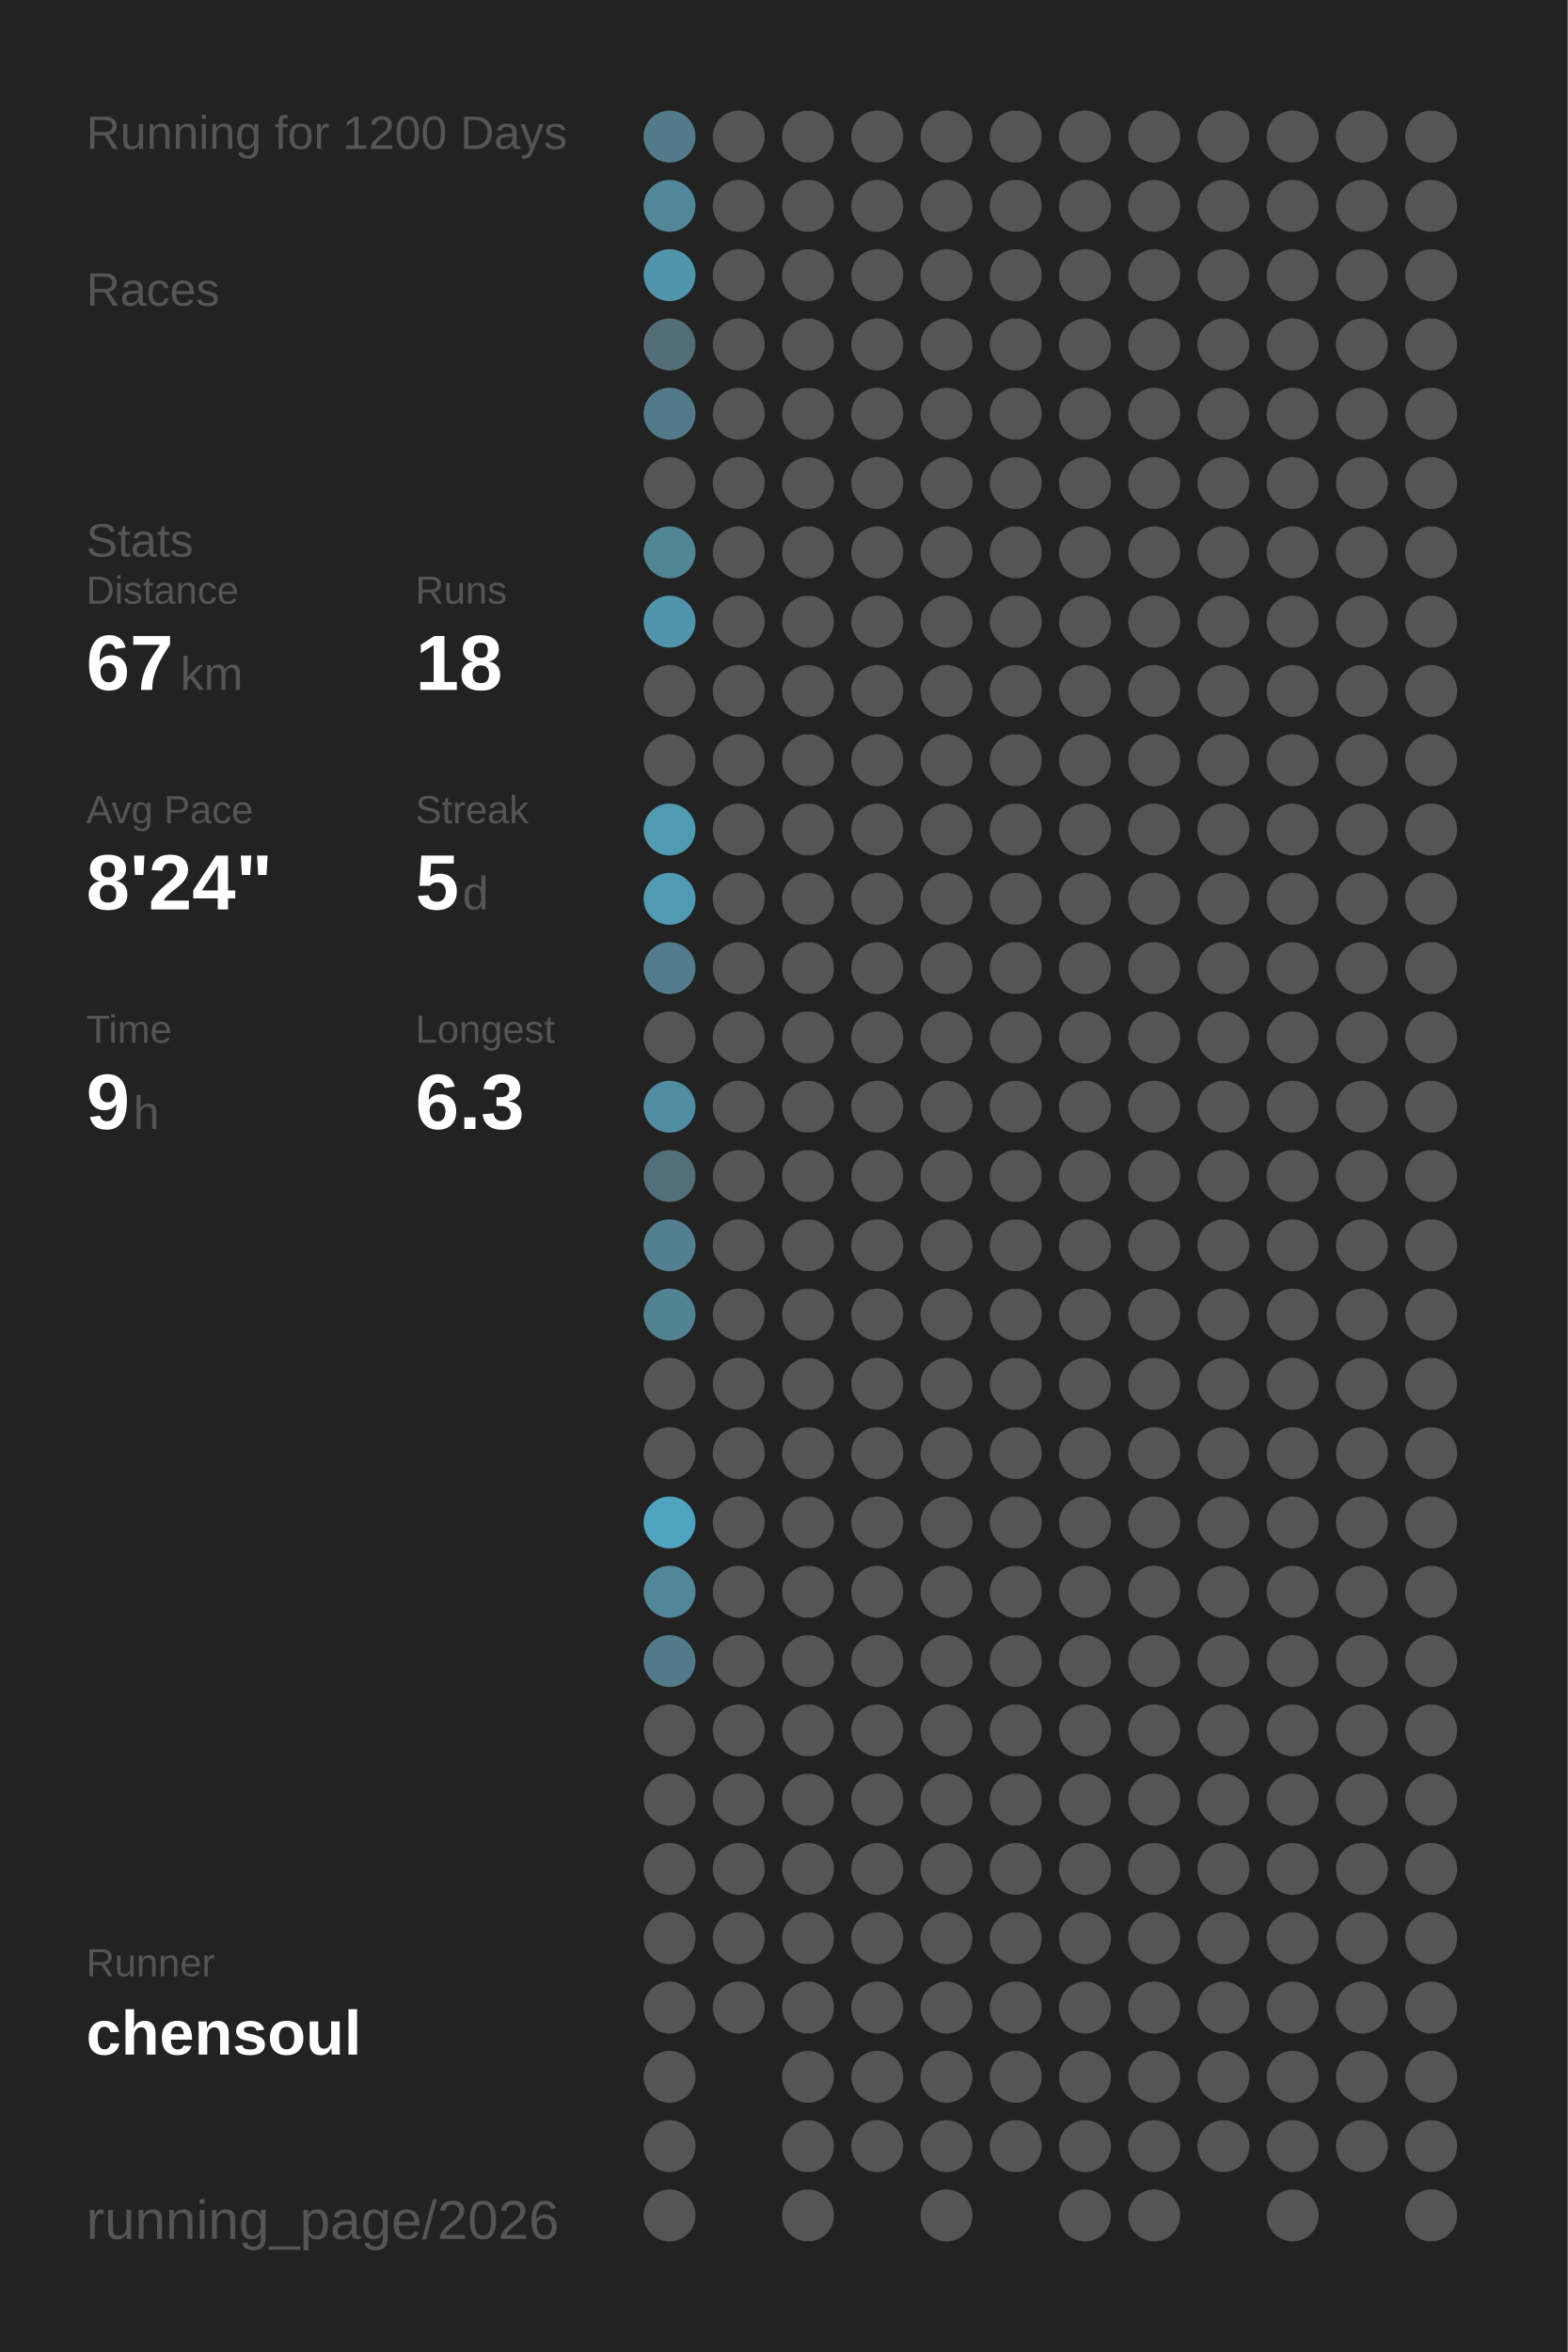
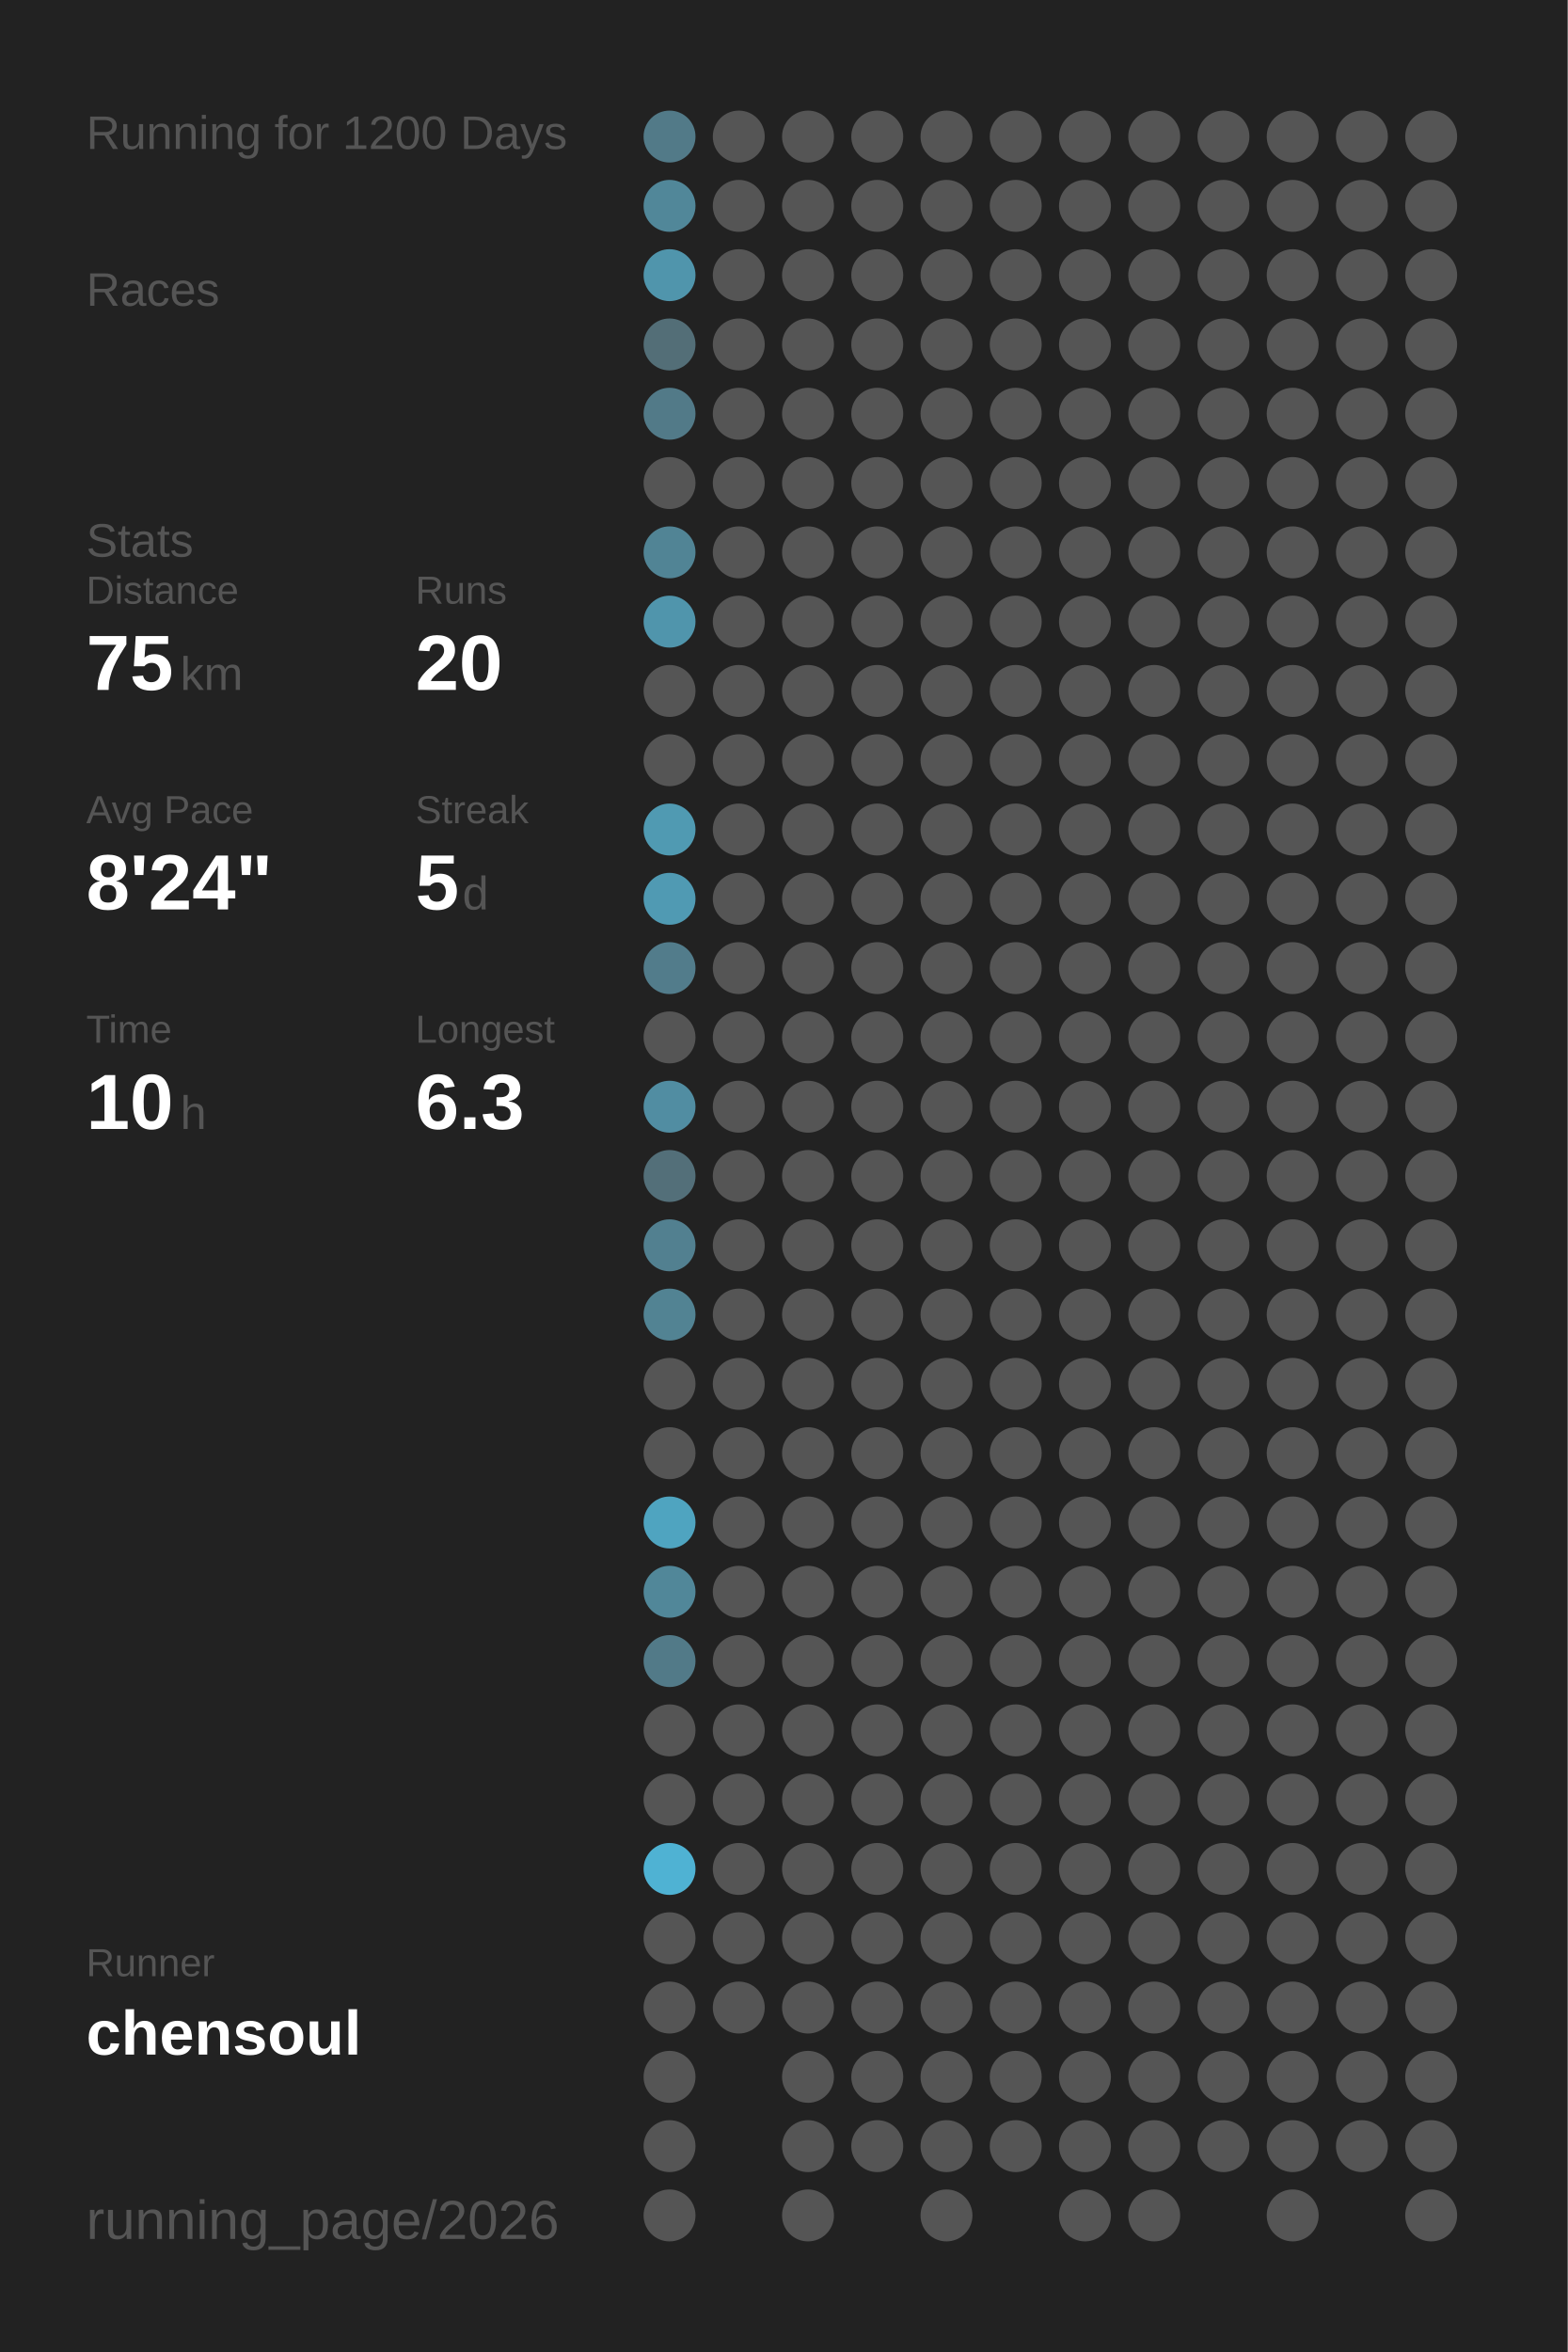
<svg xmlns="http://www.w3.org/2000/svg" baseProfile="full" height="300mm" version="1.1" viewBox="0,0,200,300" width="200mm">
  <defs />
  <rect fill="#222222" height="300" width="200" x="0" y="0" />
  <text fill="#555555" style="font-size:6px; font-family:Arial;" x="11" y="19">Running for 1200 Days</text>
  <text fill="#555555" style="font-size:6px; font-family:Arial;" x="11" y="39">Races</text>
  <text fill="#555555" style="font-size:6px; font-family:Arial;" x="11" y="71">Stats</text>
  <text fill="#555555" style="font-size:5px; font-family:Arial;" x="11" y="77">Distance</text>
-   <text fill="#FFFFFF" style="font-size:10px; font-family:Arial; font-weight:bold;" x="11" y="88">67</text>
+   <text fill="#FFFFFF" style="font-size:10px; font-family:Arial; font-weight:bold;" x="11" y="88">75</text>
  <text fill="#555555" style="font-size:6px; font-family:Arial;" x="23" y="88">km</text>
  <text fill="#555555" style="font-size:5px; font-family:Arial;" x="53" y="77">Runs</text>
-   <text fill="#FFFFFF" style="font-size:10px; font-family:Arial; font-weight:bold;" x="53" y="88">18</text>
+   <text fill="#FFFFFF" style="font-size:10px; font-family:Arial; font-weight:bold;" x="53" y="88">20</text>
  <text fill="#555555" style="font-size:5px; font-family:Arial;" x="11" y="105">Avg Pace</text>
  <text fill="#FFFFFF" style="font-size:10px; font-family:Arial; font-weight:bold;" x="11" y="116">8'24"</text>
  <text fill="#555555" style="font-size:5px; font-family:Arial;" x="53" y="105">Streak</text>
  <text fill="#FFFFFF" style="font-size:10px; font-family:Arial; font-weight:bold;" x="53" y="116">5</text>
  <text fill="#555555" style="font-size:6px; font-family:Arial;" x="59" y="116">d</text>
  <text fill="#555555" style="font-size:5px; font-family:Arial;" x="11" y="133">Time</text>
-   <text fill="#FFFFFF" style="font-size:10px; font-family:Arial; font-weight:bold;" x="11" y="144">9</text>
-   <text fill="#555555" style="font-size:6px; font-family:Arial;" x="17" y="144">h</text>
+   <text fill="#FFFFFF" style="font-size:10px; font-family:Arial; font-weight:bold;" x="11" y="144">10</text>
+   <text fill="#555555" style="font-size:6px; font-family:Arial;" x="23" y="144">h</text>
  <text fill="#555555" style="font-size:5px; font-family:Arial;" x="53" y="133">Longest</text>
  <text fill="#FFFFFF" style="font-size:10px; font-family:Arial; font-weight:bold;" x="53" y="144">6.3</text>
  <text fill="#555555" style="font-size:5px; font-family:Arial;" x="11" y="252.065">Runner</text>
  <text fill="#FFFFFF" style="font-size:8px; font-family:Arial; font-weight:bold;" x="11" y="262.065">chensoul</text>
  <text fill="#555555" style="font-size:7px; font-family:Arial;" x="11" y="285.581">running_page/2026</text>
  <circle cx="85.417" cy="17.419" fill="#527a88" r="3.312" />
  <circle cx="85.417" cy="26.258" fill="#518799" r="3.312" />
  <circle cx="85.417" cy="35.097" fill="#5095ac" r="3.312" />
  <circle cx="85.417" cy="43.935" fill="#536e77" r="3.312" />
  <circle cx="85.417" cy="52.774" fill="#527a88" r="3.312" />
  <circle cx="85.417" cy="61.613" fill="#555555" r="3.312" />
  <circle cx="85.417" cy="70.452" fill="#518495" r="3.312" />
  <circle cx="85.417" cy="79.29" fill="#5095ac" r="3.312" />
  <circle cx="85.417" cy="88.129" fill="#555555" r="3.312" />
  <circle cx="85.417" cy="96.968" fill="#555555" r="3.312" />
  <circle cx="85.417" cy="105.806" fill="#509ab2" r="3.312" />
  <circle cx="85.417" cy="114.645" fill="#509ab3" r="3.312" />
  <circle cx="85.417" cy="123.484" fill="#527c8b" r="3.312" />
  <circle cx="85.417" cy="132.323" fill="#555555" r="3.312" />
  <circle cx="85.417" cy="141.161" fill="#518da2" r="3.312" />
  <circle cx="85.417" cy="150" fill="#536f79" r="3.312" />
  <circle cx="85.417" cy="158.839" fill="#528090" r="3.312" />
  <circle cx="85.417" cy="167.677" fill="#528393" r="3.312" />
  <circle cx="85.417" cy="176.516" fill="#555555" r="3.312" />
  <circle cx="85.417" cy="185.355" fill="#555555" r="3.312" />
  <circle cx="85.417" cy="194.194" fill="#4fa4c0" r="3.312" />
  <circle cx="85.417" cy="203.032" fill="#518799" r="3.312" />
  <circle cx="85.417" cy="211.871" fill="#527a88" r="3.312" />
  <circle cx="85.417" cy="220.71" fill="#555555" r="3.312" />
  <circle cx="85.417" cy="229.548" fill="#555555" r="3.312" />
-   <circle cx="85.417" cy="238.387" fill="#555555" r="3.312" />
+   <circle cx="85.417" cy="238.387" fill="#4fb2d3" r="3.312" />
  <circle cx="85.417" cy="247.226" fill="#555555" r="3.312" />
  <circle cx="85.417" cy="256.065" fill="#555555" r="3.312" />
  <circle cx="85.417" cy="264.903" fill="#555555" r="3.312" />
  <circle cx="85.417" cy="273.742" fill="#555555" r="3.312" />
  <circle cx="85.417" cy="282.581" fill="#555555" r="3.312" />
  <circle cx="94.25" cy="17.419" fill="#555555" r="3.312" />
  <circle cx="94.25" cy="26.258" fill="#555555" r="3.312" />
  <circle cx="94.25" cy="35.097" fill="#555555" r="3.312" />
  <circle cx="94.25" cy="43.935" fill="#555555" r="3.312" />
  <circle cx="94.25" cy="52.774" fill="#555555" r="3.312" />
  <circle cx="94.25" cy="61.613" fill="#555555" r="3.312" />
  <circle cx="94.25" cy="70.452" fill="#555555" r="3.312" />
  <circle cx="94.25" cy="79.29" fill="#555555" r="3.312" />
  <circle cx="94.25" cy="88.129" fill="#555555" r="3.312" />
  <circle cx="94.25" cy="96.968" fill="#555555" r="3.312" />
  <circle cx="94.25" cy="105.806" fill="#555555" r="3.312" />
  <circle cx="94.25" cy="114.645" fill="#555555" r="3.312" />
  <circle cx="94.25" cy="123.484" fill="#555555" r="3.312" />
  <circle cx="94.25" cy="132.323" fill="#555555" r="3.312" />
  <circle cx="94.25" cy="141.161" fill="#555555" r="3.312" />
  <circle cx="94.25" cy="150" fill="#555555" r="3.312" />
  <circle cx="94.25" cy="158.839" fill="#555555" r="3.312" />
  <circle cx="94.25" cy="167.677" fill="#555555" r="3.312" />
  <circle cx="94.25" cy="176.516" fill="#555555" r="3.312" />
  <circle cx="94.25" cy="185.355" fill="#555555" r="3.312" />
  <circle cx="94.25" cy="194.194" fill="#555555" r="3.312" />
  <circle cx="94.25" cy="203.032" fill="#555555" r="3.312" />
  <circle cx="94.25" cy="211.871" fill="#555555" r="3.312" />
  <circle cx="94.25" cy="220.71" fill="#555555" r="3.312" />
  <circle cx="94.25" cy="229.548" fill="#555555" r="3.312" />
  <circle cx="94.25" cy="238.387" fill="#555555" r="3.312" />
  <circle cx="94.25" cy="247.226" fill="#555555" r="3.312" />
  <circle cx="94.25" cy="256.065" fill="#555555" r="3.312" />
  <circle cx="103.083" cy="17.419" fill="#555555" r="3.312" />
  <circle cx="103.083" cy="26.258" fill="#555555" r="3.312" />
  <circle cx="103.083" cy="35.097" fill="#555555" r="3.312" />
  <circle cx="103.083" cy="43.935" fill="#555555" r="3.312" />
  <circle cx="103.083" cy="52.774" fill="#555555" r="3.312" />
  <circle cx="103.083" cy="61.613" fill="#555555" r="3.312" />
  <circle cx="103.083" cy="70.452" fill="#555555" r="3.312" />
  <circle cx="103.083" cy="79.29" fill="#555555" r="3.312" />
  <circle cx="103.083" cy="88.129" fill="#555555" r="3.312" />
  <circle cx="103.083" cy="96.968" fill="#555555" r="3.312" />
  <circle cx="103.083" cy="105.806" fill="#555555" r="3.312" />
  <circle cx="103.083" cy="114.645" fill="#555555" r="3.312" />
  <circle cx="103.083" cy="123.484" fill="#555555" r="3.312" />
  <circle cx="103.083" cy="132.323" fill="#555555" r="3.312" />
  <circle cx="103.083" cy="141.161" fill="#555555" r="3.312" />
  <circle cx="103.083" cy="150" fill="#555555" r="3.312" />
  <circle cx="103.083" cy="158.839" fill="#555555" r="3.312" />
  <circle cx="103.083" cy="167.677" fill="#555555" r="3.312" />
  <circle cx="103.083" cy="176.516" fill="#555555" r="3.312" />
  <circle cx="103.083" cy="185.355" fill="#555555" r="3.312" />
  <circle cx="103.083" cy="194.194" fill="#555555" r="3.312" />
  <circle cx="103.083" cy="203.032" fill="#555555" r="3.312" />
  <circle cx="103.083" cy="211.871" fill="#555555" r="3.312" />
  <circle cx="103.083" cy="220.71" fill="#555555" r="3.312" />
  <circle cx="103.083" cy="229.548" fill="#555555" r="3.312" />
  <circle cx="103.083" cy="238.387" fill="#555555" r="3.312" />
  <circle cx="103.083" cy="247.226" fill="#555555" r="3.312" />
  <circle cx="103.083" cy="256.065" fill="#555555" r="3.312" />
  <circle cx="103.083" cy="264.903" fill="#555555" r="3.312" />
  <circle cx="103.083" cy="273.742" fill="#555555" r="3.312" />
  <circle cx="103.083" cy="282.581" fill="#555555" r="3.312" />
  <circle cx="111.917" cy="17.419" fill="#555555" r="3.312" />
  <circle cx="111.917" cy="26.258" fill="#555555" r="3.312" />
  <circle cx="111.917" cy="35.097" fill="#555555" r="3.312" />
  <circle cx="111.917" cy="43.935" fill="#555555" r="3.312" />
  <circle cx="111.917" cy="52.774" fill="#555555" r="3.312" />
  <circle cx="111.917" cy="61.613" fill="#555555" r="3.312" />
  <circle cx="111.917" cy="70.452" fill="#555555" r="3.312" />
  <circle cx="111.917" cy="79.29" fill="#555555" r="3.312" />
  <circle cx="111.917" cy="88.129" fill="#555555" r="3.312" />
  <circle cx="111.917" cy="96.968" fill="#555555" r="3.312" />
  <circle cx="111.917" cy="105.806" fill="#555555" r="3.312" />
  <circle cx="111.917" cy="114.645" fill="#555555" r="3.312" />
  <circle cx="111.917" cy="123.484" fill="#555555" r="3.312" />
  <circle cx="111.917" cy="132.323" fill="#555555" r="3.312" />
  <circle cx="111.917" cy="141.161" fill="#555555" r="3.312" />
  <circle cx="111.917" cy="150" fill="#555555" r="3.312" />
  <circle cx="111.917" cy="158.839" fill="#555555" r="3.312" />
  <circle cx="111.917" cy="167.677" fill="#555555" r="3.312" />
  <circle cx="111.917" cy="176.516" fill="#555555" r="3.312" />
  <circle cx="111.917" cy="185.355" fill="#555555" r="3.312" />
  <circle cx="111.917" cy="194.194" fill="#555555" r="3.312" />
  <circle cx="111.917" cy="203.032" fill="#555555" r="3.312" />
  <circle cx="111.917" cy="211.871" fill="#555555" r="3.312" />
  <circle cx="111.917" cy="220.71" fill="#555555" r="3.312" />
  <circle cx="111.917" cy="229.548" fill="#555555" r="3.312" />
  <circle cx="111.917" cy="238.387" fill="#555555" r="3.312" />
  <circle cx="111.917" cy="247.226" fill="#555555" r="3.312" />
  <circle cx="111.917" cy="256.065" fill="#555555" r="3.312" />
  <circle cx="111.917" cy="264.903" fill="#555555" r="3.312" />
  <circle cx="111.917" cy="273.742" fill="#555555" r="3.312" />
  <circle cx="120.75" cy="17.419" fill="#555555" r="3.312" />
  <circle cx="120.75" cy="26.258" fill="#555555" r="3.312" />
  <circle cx="120.75" cy="35.097" fill="#555555" r="3.312" />
  <circle cx="120.75" cy="43.935" fill="#555555" r="3.312" />
  <circle cx="120.75" cy="52.774" fill="#555555" r="3.312" />
  <circle cx="120.75" cy="61.613" fill="#555555" r="3.312" />
  <circle cx="120.75" cy="70.452" fill="#555555" r="3.312" />
  <circle cx="120.75" cy="79.29" fill="#555555" r="3.312" />
  <circle cx="120.75" cy="88.129" fill="#555555" r="3.312" />
  <circle cx="120.75" cy="96.968" fill="#555555" r="3.312" />
  <circle cx="120.75" cy="105.806" fill="#555555" r="3.312" />
  <circle cx="120.75" cy="114.645" fill="#555555" r="3.312" />
  <circle cx="120.75" cy="123.484" fill="#555555" r="3.312" />
  <circle cx="120.75" cy="132.323" fill="#555555" r="3.312" />
  <circle cx="120.75" cy="141.161" fill="#555555" r="3.312" />
  <circle cx="120.75" cy="150" fill="#555555" r="3.312" />
  <circle cx="120.75" cy="158.839" fill="#555555" r="3.312" />
  <circle cx="120.75" cy="167.677" fill="#555555" r="3.312" />
  <circle cx="120.75" cy="176.516" fill="#555555" r="3.312" />
  <circle cx="120.75" cy="185.355" fill="#555555" r="3.312" />
  <circle cx="120.75" cy="194.194" fill="#555555" r="3.312" />
  <circle cx="120.75" cy="203.032" fill="#555555" r="3.312" />
  <circle cx="120.75" cy="211.871" fill="#555555" r="3.312" />
  <circle cx="120.75" cy="220.71" fill="#555555" r="3.312" />
  <circle cx="120.75" cy="229.548" fill="#555555" r="3.312" />
  <circle cx="120.75" cy="238.387" fill="#555555" r="3.312" />
  <circle cx="120.75" cy="247.226" fill="#555555" r="3.312" />
  <circle cx="120.75" cy="256.065" fill="#555555" r="3.312" />
  <circle cx="120.75" cy="264.903" fill="#555555" r="3.312" />
  <circle cx="120.75" cy="273.742" fill="#555555" r="3.312" />
  <circle cx="120.75" cy="282.581" fill="#555555" r="3.312" />
  <circle cx="129.583" cy="17.419" fill="#555555" r="3.312" />
  <circle cx="129.583" cy="26.258" fill="#555555" r="3.312" />
  <circle cx="129.583" cy="35.097" fill="#555555" r="3.312" />
  <circle cx="129.583" cy="43.935" fill="#555555" r="3.312" />
  <circle cx="129.583" cy="52.774" fill="#555555" r="3.312" />
  <circle cx="129.583" cy="61.613" fill="#555555" r="3.312" />
  <circle cx="129.583" cy="70.452" fill="#555555" r="3.312" />
  <circle cx="129.583" cy="79.29" fill="#555555" r="3.312" />
  <circle cx="129.583" cy="88.129" fill="#555555" r="3.312" />
  <circle cx="129.583" cy="96.968" fill="#555555" r="3.312" />
  <circle cx="129.583" cy="105.806" fill="#555555" r="3.312" />
  <circle cx="129.583" cy="114.645" fill="#555555" r="3.312" />
  <circle cx="129.583" cy="123.484" fill="#555555" r="3.312" />
  <circle cx="129.583" cy="132.323" fill="#555555" r="3.312" />
  <circle cx="129.583" cy="141.161" fill="#555555" r="3.312" />
  <circle cx="129.583" cy="150" fill="#555555" r="3.312" />
  <circle cx="129.583" cy="158.839" fill="#555555" r="3.312" />
  <circle cx="129.583" cy="167.677" fill="#555555" r="3.312" />
  <circle cx="129.583" cy="176.516" fill="#555555" r="3.312" />
  <circle cx="129.583" cy="185.355" fill="#555555" r="3.312" />
  <circle cx="129.583" cy="194.194" fill="#555555" r="3.312" />
  <circle cx="129.583" cy="203.032" fill="#555555" r="3.312" />
  <circle cx="129.583" cy="211.871" fill="#555555" r="3.312" />
  <circle cx="129.583" cy="220.71" fill="#555555" r="3.312" />
  <circle cx="129.583" cy="229.548" fill="#555555" r="3.312" />
  <circle cx="129.583" cy="238.387" fill="#555555" r="3.312" />
  <circle cx="129.583" cy="247.226" fill="#555555" r="3.312" />
  <circle cx="129.583" cy="256.065" fill="#555555" r="3.312" />
  <circle cx="129.583" cy="264.903" fill="#555555" r="3.312" />
  <circle cx="129.583" cy="273.742" fill="#555555" r="3.312" />
  <circle cx="138.417" cy="17.419" fill="#555555" r="3.312" />
  <circle cx="138.417" cy="26.258" fill="#555555" r="3.312" />
  <circle cx="138.417" cy="35.097" fill="#555555" r="3.312" />
  <circle cx="138.417" cy="43.935" fill="#555555" r="3.312" />
  <circle cx="138.417" cy="52.774" fill="#555555" r="3.312" />
  <circle cx="138.417" cy="61.613" fill="#555555" r="3.312" />
  <circle cx="138.417" cy="70.452" fill="#555555" r="3.312" />
  <circle cx="138.417" cy="79.29" fill="#555555" r="3.312" />
  <circle cx="138.417" cy="88.129" fill="#555555" r="3.312" />
  <circle cx="138.417" cy="96.968" fill="#555555" r="3.312" />
  <circle cx="138.417" cy="105.806" fill="#555555" r="3.312" />
  <circle cx="138.417" cy="114.645" fill="#555555" r="3.312" />
  <circle cx="138.417" cy="123.484" fill="#555555" r="3.312" />
  <circle cx="138.417" cy="132.323" fill="#555555" r="3.312" />
  <circle cx="138.417" cy="141.161" fill="#555555" r="3.312" />
  <circle cx="138.417" cy="150" fill="#555555" r="3.312" />
  <circle cx="138.417" cy="158.839" fill="#555555" r="3.312" />
  <circle cx="138.417" cy="167.677" fill="#555555" r="3.312" />
  <circle cx="138.417" cy="176.516" fill="#555555" r="3.312" />
  <circle cx="138.417" cy="185.355" fill="#555555" r="3.312" />
  <circle cx="138.417" cy="194.194" fill="#555555" r="3.312" />
  <circle cx="138.417" cy="203.032" fill="#555555" r="3.312" />
  <circle cx="138.417" cy="211.871" fill="#555555" r="3.312" />
  <circle cx="138.417" cy="220.71" fill="#555555" r="3.312" />
  <circle cx="138.417" cy="229.548" fill="#555555" r="3.312" />
  <circle cx="138.417" cy="238.387" fill="#555555" r="3.312" />
  <circle cx="138.417" cy="247.226" fill="#555555" r="3.312" />
  <circle cx="138.417" cy="256.065" fill="#555555" r="3.312" />
  <circle cx="138.417" cy="264.903" fill="#555555" r="3.312" />
  <circle cx="138.417" cy="273.742" fill="#555555" r="3.312" />
  <circle cx="138.417" cy="282.581" fill="#555555" r="3.312" />
  <circle cx="147.25" cy="17.419" fill="#555555" r="3.312" />
  <circle cx="147.25" cy="26.258" fill="#555555" r="3.312" />
  <circle cx="147.25" cy="35.097" fill="#555555" r="3.312" />
  <circle cx="147.25" cy="43.935" fill="#555555" r="3.312" />
  <circle cx="147.25" cy="52.774" fill="#555555" r="3.312" />
  <circle cx="147.25" cy="61.613" fill="#555555" r="3.312" />
  <circle cx="147.25" cy="70.452" fill="#555555" r="3.312" />
  <circle cx="147.25" cy="79.29" fill="#555555" r="3.312" />
  <circle cx="147.25" cy="88.129" fill="#555555" r="3.312" />
  <circle cx="147.25" cy="96.968" fill="#555555" r="3.312" />
  <circle cx="147.25" cy="105.806" fill="#555555" r="3.312" />
  <circle cx="147.25" cy="114.645" fill="#555555" r="3.312" />
  <circle cx="147.25" cy="123.484" fill="#555555" r="3.312" />
  <circle cx="147.25" cy="132.323" fill="#555555" r="3.312" />
  <circle cx="147.25" cy="141.161" fill="#555555" r="3.312" />
  <circle cx="147.25" cy="150" fill="#555555" r="3.312" />
  <circle cx="147.25" cy="158.839" fill="#555555" r="3.312" />
  <circle cx="147.25" cy="167.677" fill="#555555" r="3.312" />
  <circle cx="147.25" cy="176.516" fill="#555555" r="3.312" />
  <circle cx="147.25" cy="185.355" fill="#555555" r="3.312" />
  <circle cx="147.25" cy="194.194" fill="#555555" r="3.312" />
  <circle cx="147.25" cy="203.032" fill="#555555" r="3.312" />
  <circle cx="147.25" cy="211.871" fill="#555555" r="3.312" />
  <circle cx="147.25" cy="220.71" fill="#555555" r="3.312" />
  <circle cx="147.25" cy="229.548" fill="#555555" r="3.312" />
  <circle cx="147.25" cy="238.387" fill="#555555" r="3.312" />
  <circle cx="147.25" cy="247.226" fill="#555555" r="3.312" />
  <circle cx="147.25" cy="256.065" fill="#555555" r="3.312" />
  <circle cx="147.25" cy="264.903" fill="#555555" r="3.312" />
  <circle cx="147.25" cy="273.742" fill="#555555" r="3.312" />
  <circle cx="147.25" cy="282.581" fill="#555555" r="3.312" />
  <circle cx="156.083" cy="17.419" fill="#555555" r="3.312" />
  <circle cx="156.083" cy="26.258" fill="#555555" r="3.312" />
  <circle cx="156.083" cy="35.097" fill="#555555" r="3.312" />
  <circle cx="156.083" cy="43.935" fill="#555555" r="3.312" />
  <circle cx="156.083" cy="52.774" fill="#555555" r="3.312" />
  <circle cx="156.083" cy="61.613" fill="#555555" r="3.312" />
  <circle cx="156.083" cy="70.452" fill="#555555" r="3.312" />
  <circle cx="156.083" cy="79.29" fill="#555555" r="3.312" />
  <circle cx="156.083" cy="88.129" fill="#555555" r="3.312" />
  <circle cx="156.083" cy="96.968" fill="#555555" r="3.312" />
  <circle cx="156.083" cy="105.806" fill="#555555" r="3.312" />
  <circle cx="156.083" cy="114.645" fill="#555555" r="3.312" />
  <circle cx="156.083" cy="123.484" fill="#555555" r="3.312" />
  <circle cx="156.083" cy="132.323" fill="#555555" r="3.312" />
  <circle cx="156.083" cy="141.161" fill="#555555" r="3.312" />
  <circle cx="156.083" cy="150" fill="#555555" r="3.312" />
  <circle cx="156.083" cy="158.839" fill="#555555" r="3.312" />
  <circle cx="156.083" cy="167.677" fill="#555555" r="3.312" />
  <circle cx="156.083" cy="176.516" fill="#555555" r="3.312" />
  <circle cx="156.083" cy="185.355" fill="#555555" r="3.312" />
  <circle cx="156.083" cy="194.194" fill="#555555" r="3.312" />
  <circle cx="156.083" cy="203.032" fill="#555555" r="3.312" />
  <circle cx="156.083" cy="211.871" fill="#555555" r="3.312" />
  <circle cx="156.083" cy="220.71" fill="#555555" r="3.312" />
  <circle cx="156.083" cy="229.548" fill="#555555" r="3.312" />
  <circle cx="156.083" cy="238.387" fill="#555555" r="3.312" />
  <circle cx="156.083" cy="247.226" fill="#555555" r="3.312" />
  <circle cx="156.083" cy="256.065" fill="#555555" r="3.312" />
  <circle cx="156.083" cy="264.903" fill="#555555" r="3.312" />
  <circle cx="156.083" cy="273.742" fill="#555555" r="3.312" />
  <circle cx="164.917" cy="17.419" fill="#555555" r="3.312" />
  <circle cx="164.917" cy="26.258" fill="#555555" r="3.312" />
  <circle cx="164.917" cy="35.097" fill="#555555" r="3.312" />
  <circle cx="164.917" cy="43.935" fill="#555555" r="3.312" />
  <circle cx="164.917" cy="52.774" fill="#555555" r="3.312" />
  <circle cx="164.917" cy="61.613" fill="#555555" r="3.312" />
  <circle cx="164.917" cy="70.452" fill="#555555" r="3.312" />
  <circle cx="164.917" cy="79.29" fill="#555555" r="3.312" />
  <circle cx="164.917" cy="88.129" fill="#555555" r="3.312" />
  <circle cx="164.917" cy="96.968" fill="#555555" r="3.312" />
  <circle cx="164.917" cy="105.806" fill="#555555" r="3.312" />
  <circle cx="164.917" cy="114.645" fill="#555555" r="3.312" />
  <circle cx="164.917" cy="123.484" fill="#555555" r="3.312" />
  <circle cx="164.917" cy="132.323" fill="#555555" r="3.312" />
  <circle cx="164.917" cy="141.161" fill="#555555" r="3.312" />
  <circle cx="164.917" cy="150" fill="#555555" r="3.312" />
  <circle cx="164.917" cy="158.839" fill="#555555" r="3.312" />
  <circle cx="164.917" cy="167.677" fill="#555555" r="3.312" />
  <circle cx="164.917" cy="176.516" fill="#555555" r="3.312" />
  <circle cx="164.917" cy="185.355" fill="#555555" r="3.312" />
  <circle cx="164.917" cy="194.194" fill="#555555" r="3.312" />
  <circle cx="164.917" cy="203.032" fill="#555555" r="3.312" />
  <circle cx="164.917" cy="211.871" fill="#555555" r="3.312" />
  <circle cx="164.917" cy="220.71" fill="#555555" r="3.312" />
  <circle cx="164.917" cy="229.548" fill="#555555" r="3.312" />
  <circle cx="164.917" cy="238.387" fill="#555555" r="3.312" />
  <circle cx="164.917" cy="247.226" fill="#555555" r="3.312" />
  <circle cx="164.917" cy="256.065" fill="#555555" r="3.312" />
  <circle cx="164.917" cy="264.903" fill="#555555" r="3.312" />
  <circle cx="164.917" cy="273.742" fill="#555555" r="3.312" />
  <circle cx="164.917" cy="282.581" fill="#555555" r="3.312" />
  <circle cx="173.75" cy="17.419" fill="#555555" r="3.312" />
  <circle cx="173.75" cy="26.258" fill="#555555" r="3.312" />
  <circle cx="173.75" cy="35.097" fill="#555555" r="3.312" />
  <circle cx="173.75" cy="43.935" fill="#555555" r="3.312" />
  <circle cx="173.75" cy="52.774" fill="#555555" r="3.312" />
  <circle cx="173.75" cy="61.613" fill="#555555" r="3.312" />
  <circle cx="173.75" cy="70.452" fill="#555555" r="3.312" />
  <circle cx="173.75" cy="79.29" fill="#555555" r="3.312" />
  <circle cx="173.75" cy="88.129" fill="#555555" r="3.312" />
  <circle cx="173.75" cy="96.968" fill="#555555" r="3.312" />
  <circle cx="173.75" cy="105.806" fill="#555555" r="3.312" />
  <circle cx="173.75" cy="114.645" fill="#555555" r="3.312" />
  <circle cx="173.75" cy="123.484" fill="#555555" r="3.312" />
  <circle cx="173.75" cy="132.323" fill="#555555" r="3.312" />
  <circle cx="173.75" cy="141.161" fill="#555555" r="3.312" />
  <circle cx="173.75" cy="150" fill="#555555" r="3.312" />
  <circle cx="173.75" cy="158.839" fill="#555555" r="3.312" />
  <circle cx="173.75" cy="167.677" fill="#555555" r="3.312" />
  <circle cx="173.75" cy="176.516" fill="#555555" r="3.312" />
  <circle cx="173.75" cy="185.355" fill="#555555" r="3.312" />
  <circle cx="173.75" cy="194.194" fill="#555555" r="3.312" />
  <circle cx="173.75" cy="203.032" fill="#555555" r="3.312" />
  <circle cx="173.75" cy="211.871" fill="#555555" r="3.312" />
  <circle cx="173.75" cy="220.71" fill="#555555" r="3.312" />
  <circle cx="173.75" cy="229.548" fill="#555555" r="3.312" />
  <circle cx="173.75" cy="238.387" fill="#555555" r="3.312" />
  <circle cx="173.75" cy="247.226" fill="#555555" r="3.312" />
  <circle cx="173.75" cy="256.065" fill="#555555" r="3.312" />
  <circle cx="173.75" cy="264.903" fill="#555555" r="3.312" />
  <circle cx="173.75" cy="273.742" fill="#555555" r="3.312" />
  <circle cx="182.583" cy="17.419" fill="#555555" r="3.312" />
  <circle cx="182.583" cy="26.258" fill="#555555" r="3.312" />
  <circle cx="182.583" cy="35.097" fill="#555555" r="3.312" />
  <circle cx="182.583" cy="43.935" fill="#555555" r="3.312" />
  <circle cx="182.583" cy="52.774" fill="#555555" r="3.312" />
  <circle cx="182.583" cy="61.613" fill="#555555" r="3.312" />
  <circle cx="182.583" cy="70.452" fill="#555555" r="3.312" />
  <circle cx="182.583" cy="79.29" fill="#555555" r="3.312" />
  <circle cx="182.583" cy="88.129" fill="#555555" r="3.312" />
  <circle cx="182.583" cy="96.968" fill="#555555" r="3.312" />
  <circle cx="182.583" cy="105.806" fill="#555555" r="3.312" />
  <circle cx="182.583" cy="114.645" fill="#555555" r="3.312" />
  <circle cx="182.583" cy="123.484" fill="#555555" r="3.312" />
  <circle cx="182.583" cy="132.323" fill="#555555" r="3.312" />
  <circle cx="182.583" cy="141.161" fill="#555555" r="3.312" />
  <circle cx="182.583" cy="150" fill="#555555" r="3.312" />
  <circle cx="182.583" cy="158.839" fill="#555555" r="3.312" />
  <circle cx="182.583" cy="167.677" fill="#555555" r="3.312" />
  <circle cx="182.583" cy="176.516" fill="#555555" r="3.312" />
  <circle cx="182.583" cy="185.355" fill="#555555" r="3.312" />
  <circle cx="182.583" cy="194.194" fill="#555555" r="3.312" />
  <circle cx="182.583" cy="203.032" fill="#555555" r="3.312" />
  <circle cx="182.583" cy="211.871" fill="#555555" r="3.312" />
  <circle cx="182.583" cy="220.71" fill="#555555" r="3.312" />
  <circle cx="182.583" cy="229.548" fill="#555555" r="3.312" />
  <circle cx="182.583" cy="238.387" fill="#555555" r="3.312" />
  <circle cx="182.583" cy="247.226" fill="#555555" r="3.312" />
  <circle cx="182.583" cy="256.065" fill="#555555" r="3.312" />
  <circle cx="182.583" cy="264.903" fill="#555555" r="3.312" />
  <circle cx="182.583" cy="273.742" fill="#555555" r="3.312" />
  <circle cx="182.583" cy="282.581" fill="#555555" r="3.312" />
</svg>
